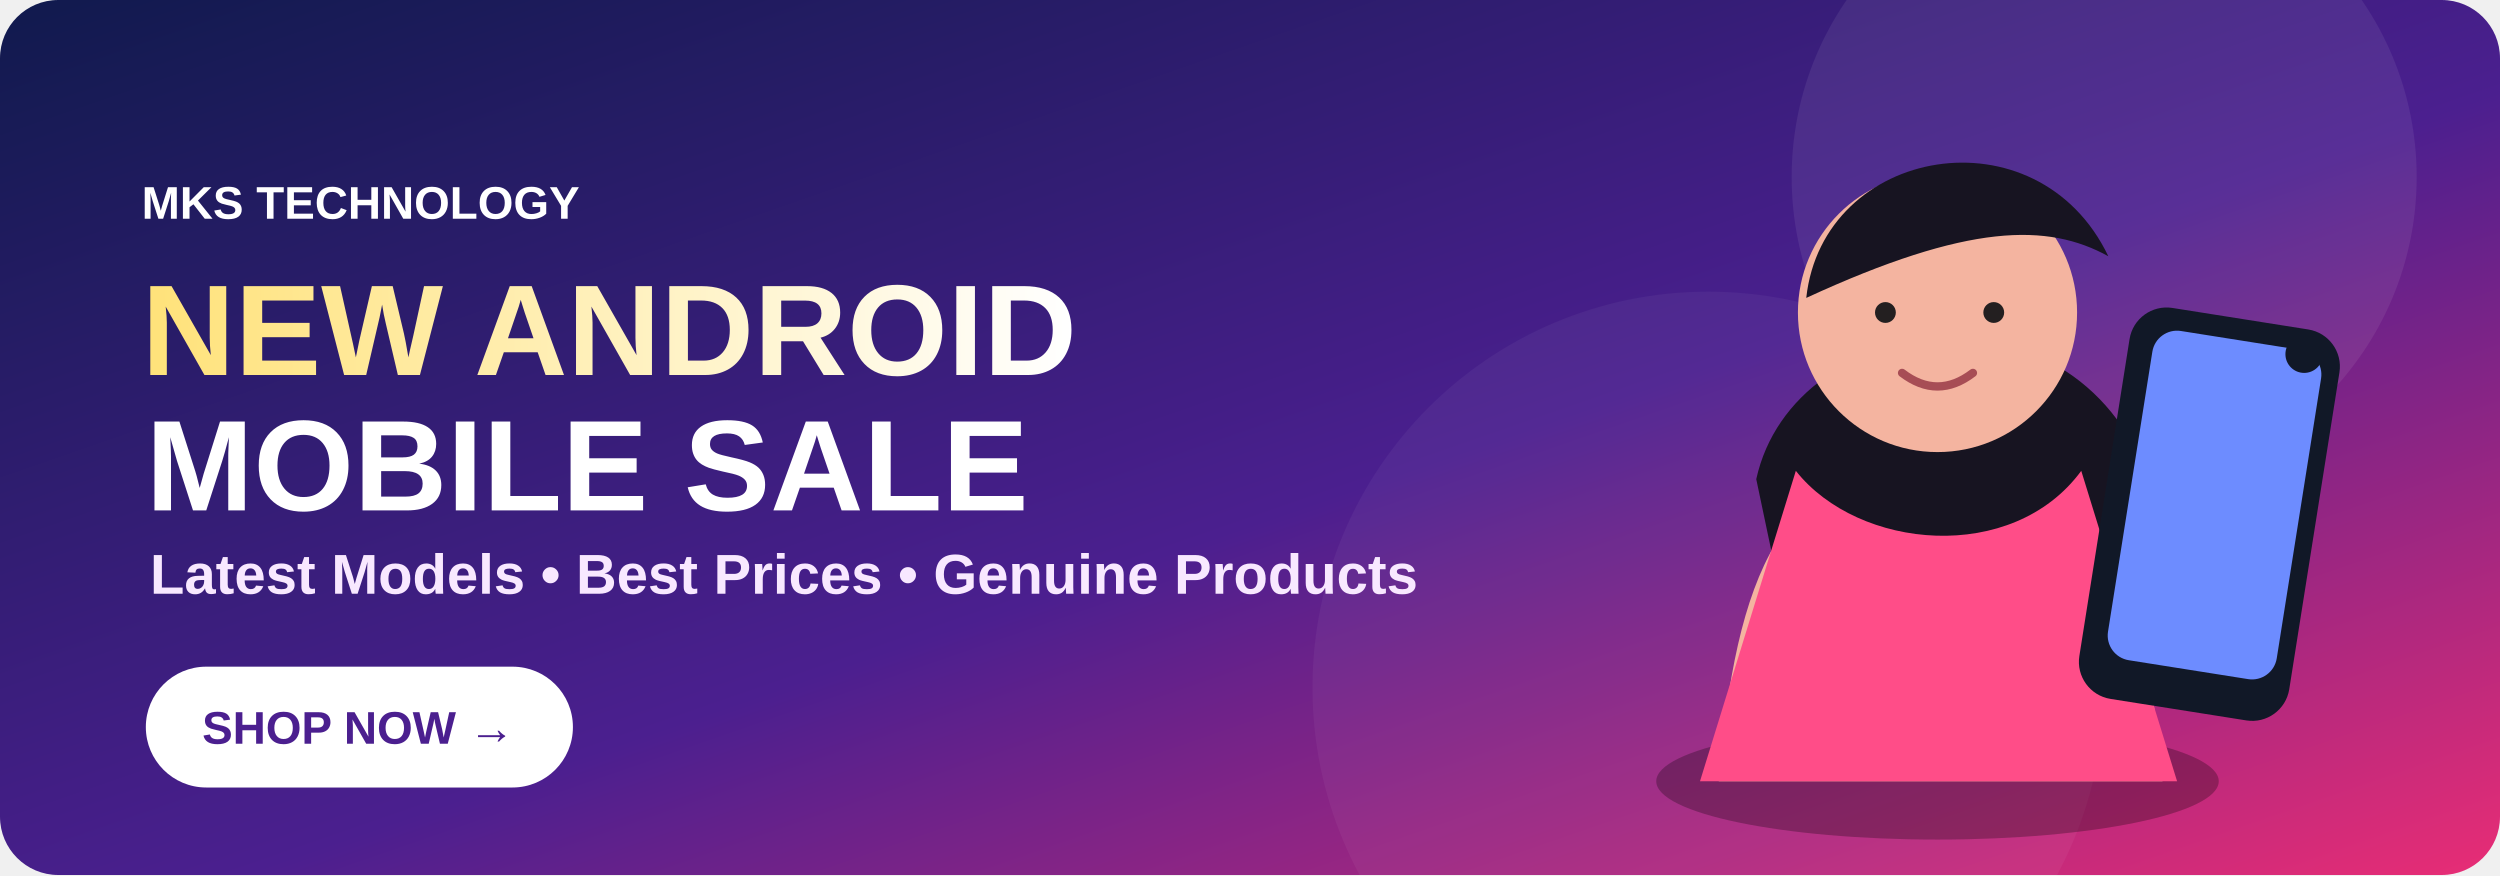
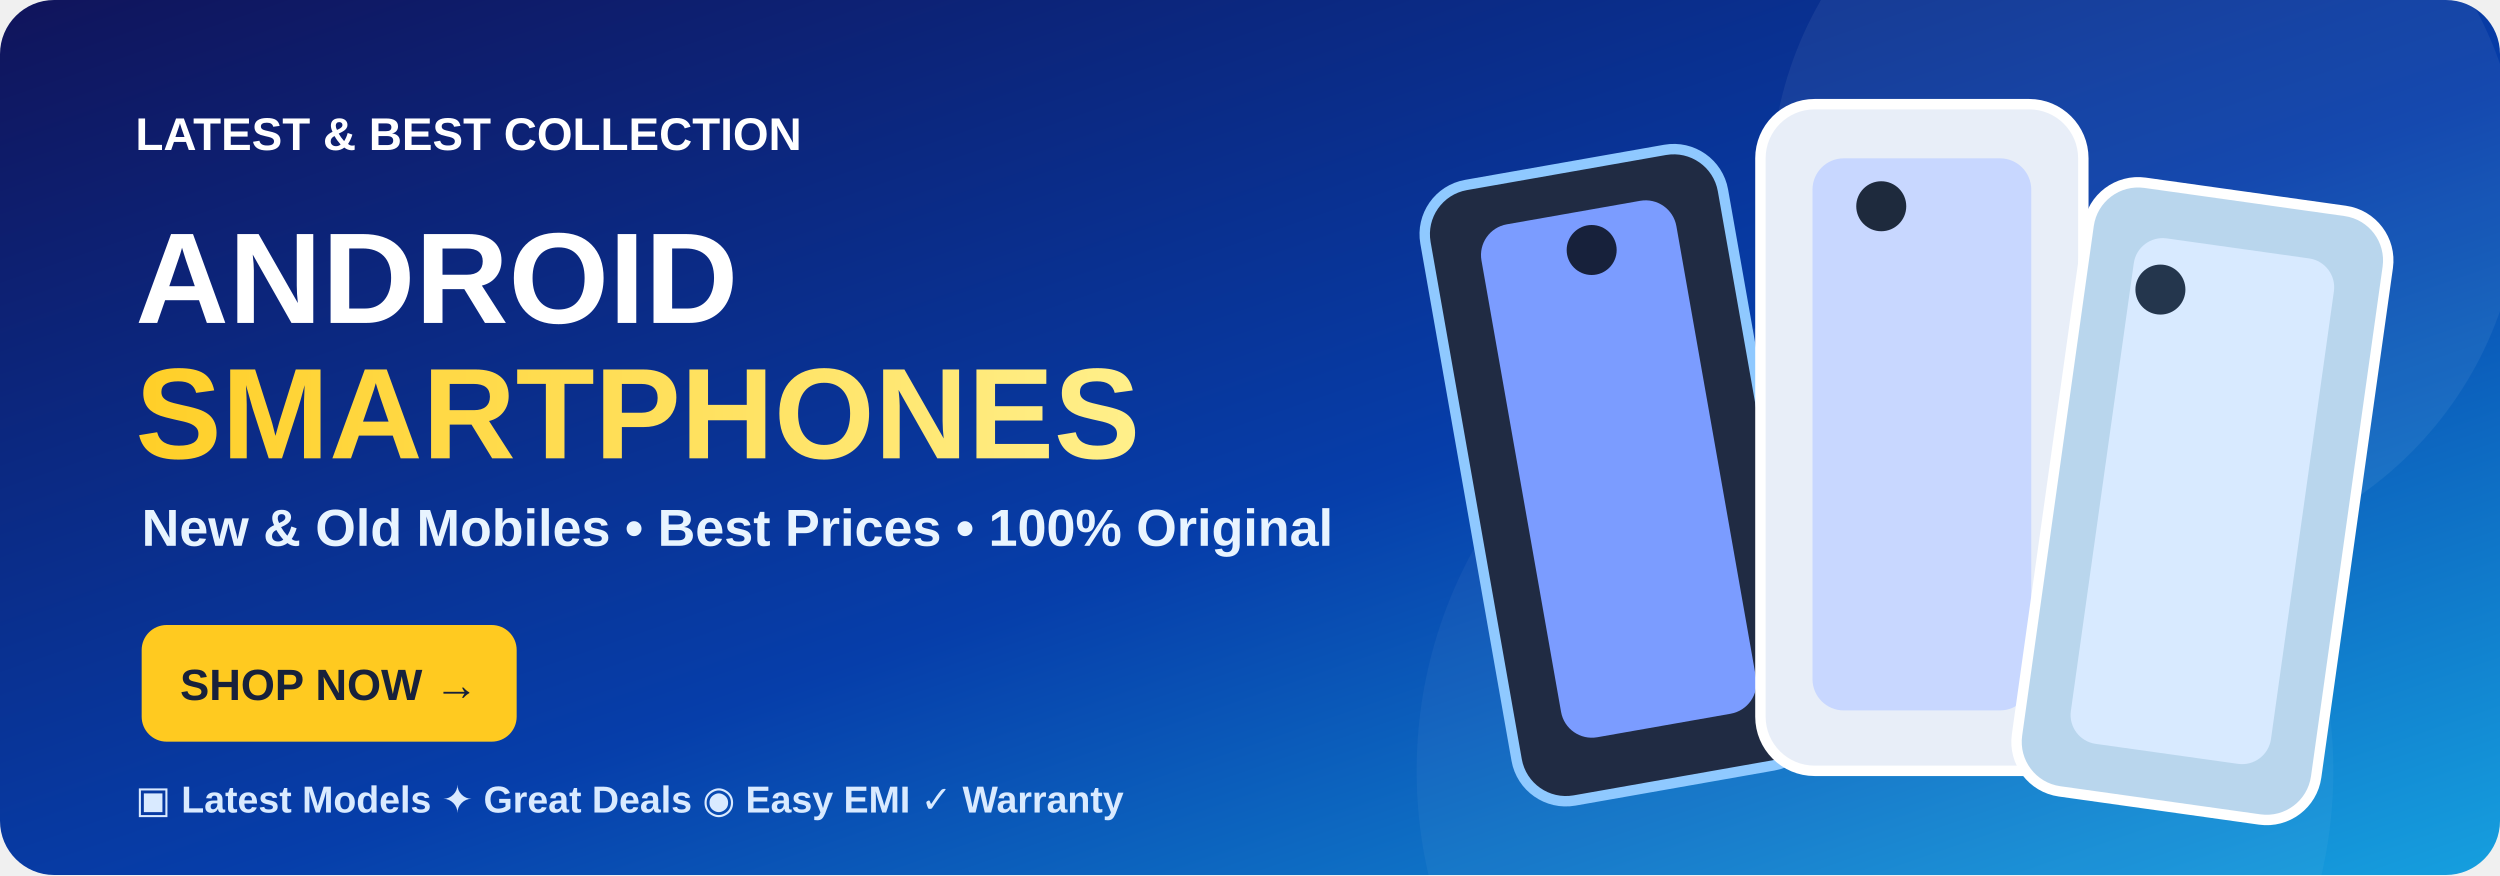
<svg xmlns="http://www.w3.org/2000/svg" viewBox="0 0 1200 420">
  <defs>
-     <linearGradient id="bg" x1="0" y1="0" x2="1" y2="1">
-       <stop stop-color="#101a4d" />
-       <stop offset=".55" stop-color="#4b1f8f" />
-       <stop offset="1" stop-color="#e92d75" />
+     <linearGradient id="b" x1="0" y1="0" x2="1" y2="1">
+       <stop stop-color="#10145b" />
+       <stop offset=".55" stop-color="#063eaa" />
+       <stop offset="1" stop-color="#16a0df" />
    </linearGradient>
-     <linearGradient id="gold" x1="0" x2="1">
-       <stop stop-color="#ffe27a" />
-       <stop offset="1" stop-color="#fff" />
+     <linearGradient id="g" x1="0" x2="1">
+       <stop stop-color="#ffcf28" />
+       <stop offset="1" stop-color="#ffef8a" />
    </linearGradient>
  </defs>
-   <rect width="1200" height="420" rx="28" fill="url(#bg)" />
-   <circle cx="1010" cy="85" r="150" fill="#ffffff12" />
-   <circle cx="820" cy="330" r="190" fill="#ffffff0b" />
-   <g transform="translate(755 25)">
-     <ellipse cx="175" cy="350" rx="135" ry="28" fill="#0004" />
-     <path d="M70 350c8-98 30-155 105-155s100 58 108 155z" fill="#f4b4a0" />
-     <path d="M88 205c18-82 157-100 190 5l-25 52H100z" fill="#171421" />
-     <circle cx="175" cy="125" r="67" fill="#f4b4a0" />
-     <path d="M112 118c8-73 111-91 145-20-29-16-67-16-145 20z" fill="#171421" />
-     <path d="M107 201c30 38 104 45 137 0l46 149H61z" fill="#ff4d88" />
-     <circle cx="150" cy="125" r="5" fill="#231f20" />
-     <circle cx="202" cy="125" r="5" fill="#231f20" />
-     <path d="M158 154q17 13 34 0" fill="none" stroke="#a74d55" stroke-width="4" stroke-linecap="round" />
-     <rect x="270" y="120" width="102" height="190" rx="18" fill="#111827" transform="rotate(9 270 120)" />
-     <rect x="280" y="132" width="82" height="160" rx="12" fill="#6d8cff" transform="rotate(9 280 132)" />
-     <circle cx="351" cy="145" r="9" fill="#111827" />
+   <rect width="1200" height="420" rx="26" fill="url(#b)" />
+   <circle cx="1030" cy="90" r="180" fill="#fff" opacity=".06" />
+   <circle cx="900" cy="370" r="220" fill="#fff" opacity=".04" />
+   <text x="65" y="72" font-family="Arial" font-size="22" font-weight="800" fill="#fff">LATEST &amp; BEST COLLECTION</text>
+   <text x="65" y="155" font-family="Arial" font-size="62" font-weight="900" fill="#fff">ANDROID</text>
+   <text x="65" y="220" font-family="Arial" font-size="62" font-weight="900" fill="url(#g)">SMARTPHONES</text>
+   <text x="68" y="262" font-family="Arial" font-size="25" font-weight="700" fill="#e8f4ff">New &amp; Old Mobiles • Best Prices • 100% Original</text>
+   <rect x="68" y="300" width="180" height="56" rx="12" fill="#ffca20" />
+   <text x="158" y="336" text-anchor="middle" font-family="Arial" font-size="21" font-weight="900" fill="#17213b">SHOP NOW →</text>
+   <g transform="translate(690 38)">
+     <rect x="15" y="40" width="145" height="300" rx="24" fill="#202b43" stroke="#8fc9ff" stroke-width="5" transform="rotate(-10 88 190)" />
+     <rect x="40" y="62" width="95" height="250" rx="15" fill="#7b9cff" transform="rotate(-10 88 190)" />
+     <circle cx="74" cy="82" r="12" fill="#17213b" />
+     <rect x="155" y="12" width="155" height="320" rx="26" fill="#e8eef8" stroke="#fff" stroke-width="5" />
+     <rect x="180" y="38" width="105" height="265" rx="15" fill="#c8d7ff" />
+     <circle cx="213" cy="61" r="12" fill="#1e2a3d" />
+     <rect x="295" y="55" width="145" height="295" rx="24" fill="#b9d6ed" stroke="#fff" stroke-width="5" transform="rotate(8 367 200)" />
+     <rect x="319" y="80" width="97" height="245" rx="14" fill="#d8eaff" transform="rotate(8 367 200)" />
+     <circle cx="347" cy="101" r="12" fill="#24364d" />
  </g>
-   <text x="68" y="105" font-family="Arial" font-size="22" font-weight="800" fill="#fff">MKS TECHNOLOGY</text>
-   <text x="68" y="180" font-family="Arial" font-size="62" font-weight="900" fill="url(#gold)">NEW ANDROID</text>
-   <text x="70" y="245" font-family="Arial" font-size="62" font-weight="900" fill="#fff">MOBILE SALE</text>
-   <text x="72" y="285" font-family="Arial" font-size="27" font-weight="700" fill="#f8e8ff">Latest Models • Best Prices • Genuine Products</text>
-   <rect x="70" y="320" width="205" height="58" rx="29" fill="#fff" />
-   <text x="172" y="357" text-anchor="middle" font-family="Arial" font-size="22" font-weight="900" fill="#4b1f8f">SHOP NOW →</text>
+   <text x="65" y="390" font-family="Arial" font-size="18" font-weight="700" fill="#d9eaff">▣ Latest Models   ✦ Great Deals   ◉ Easy EMI   ✓ Warranty</text>
</svg>
